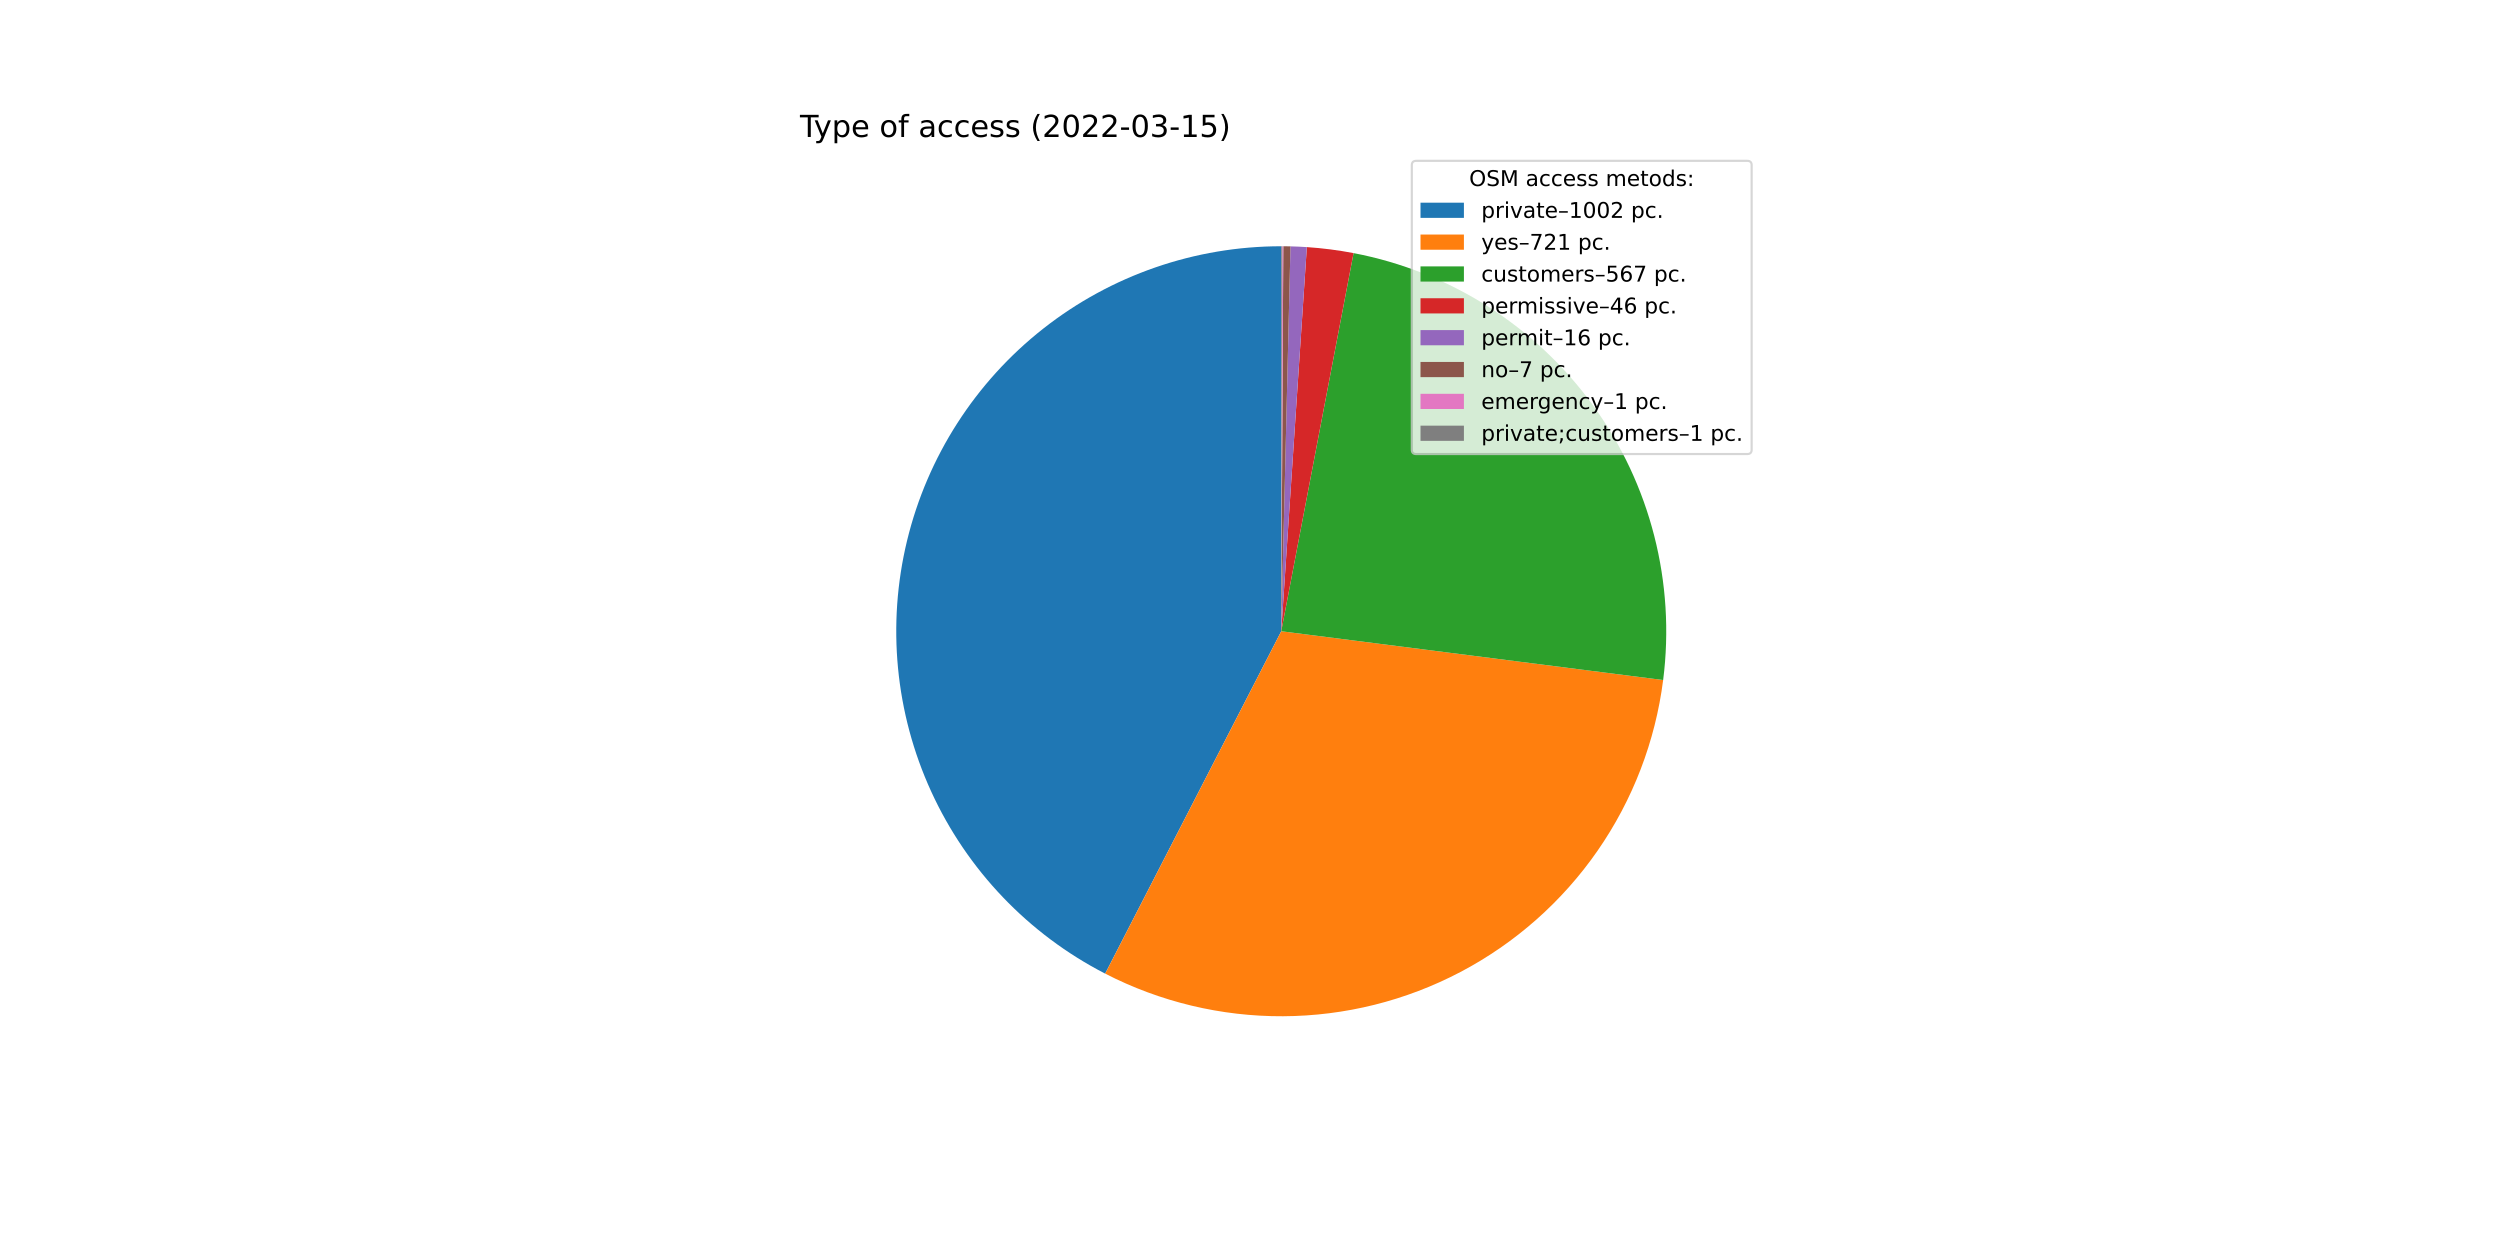
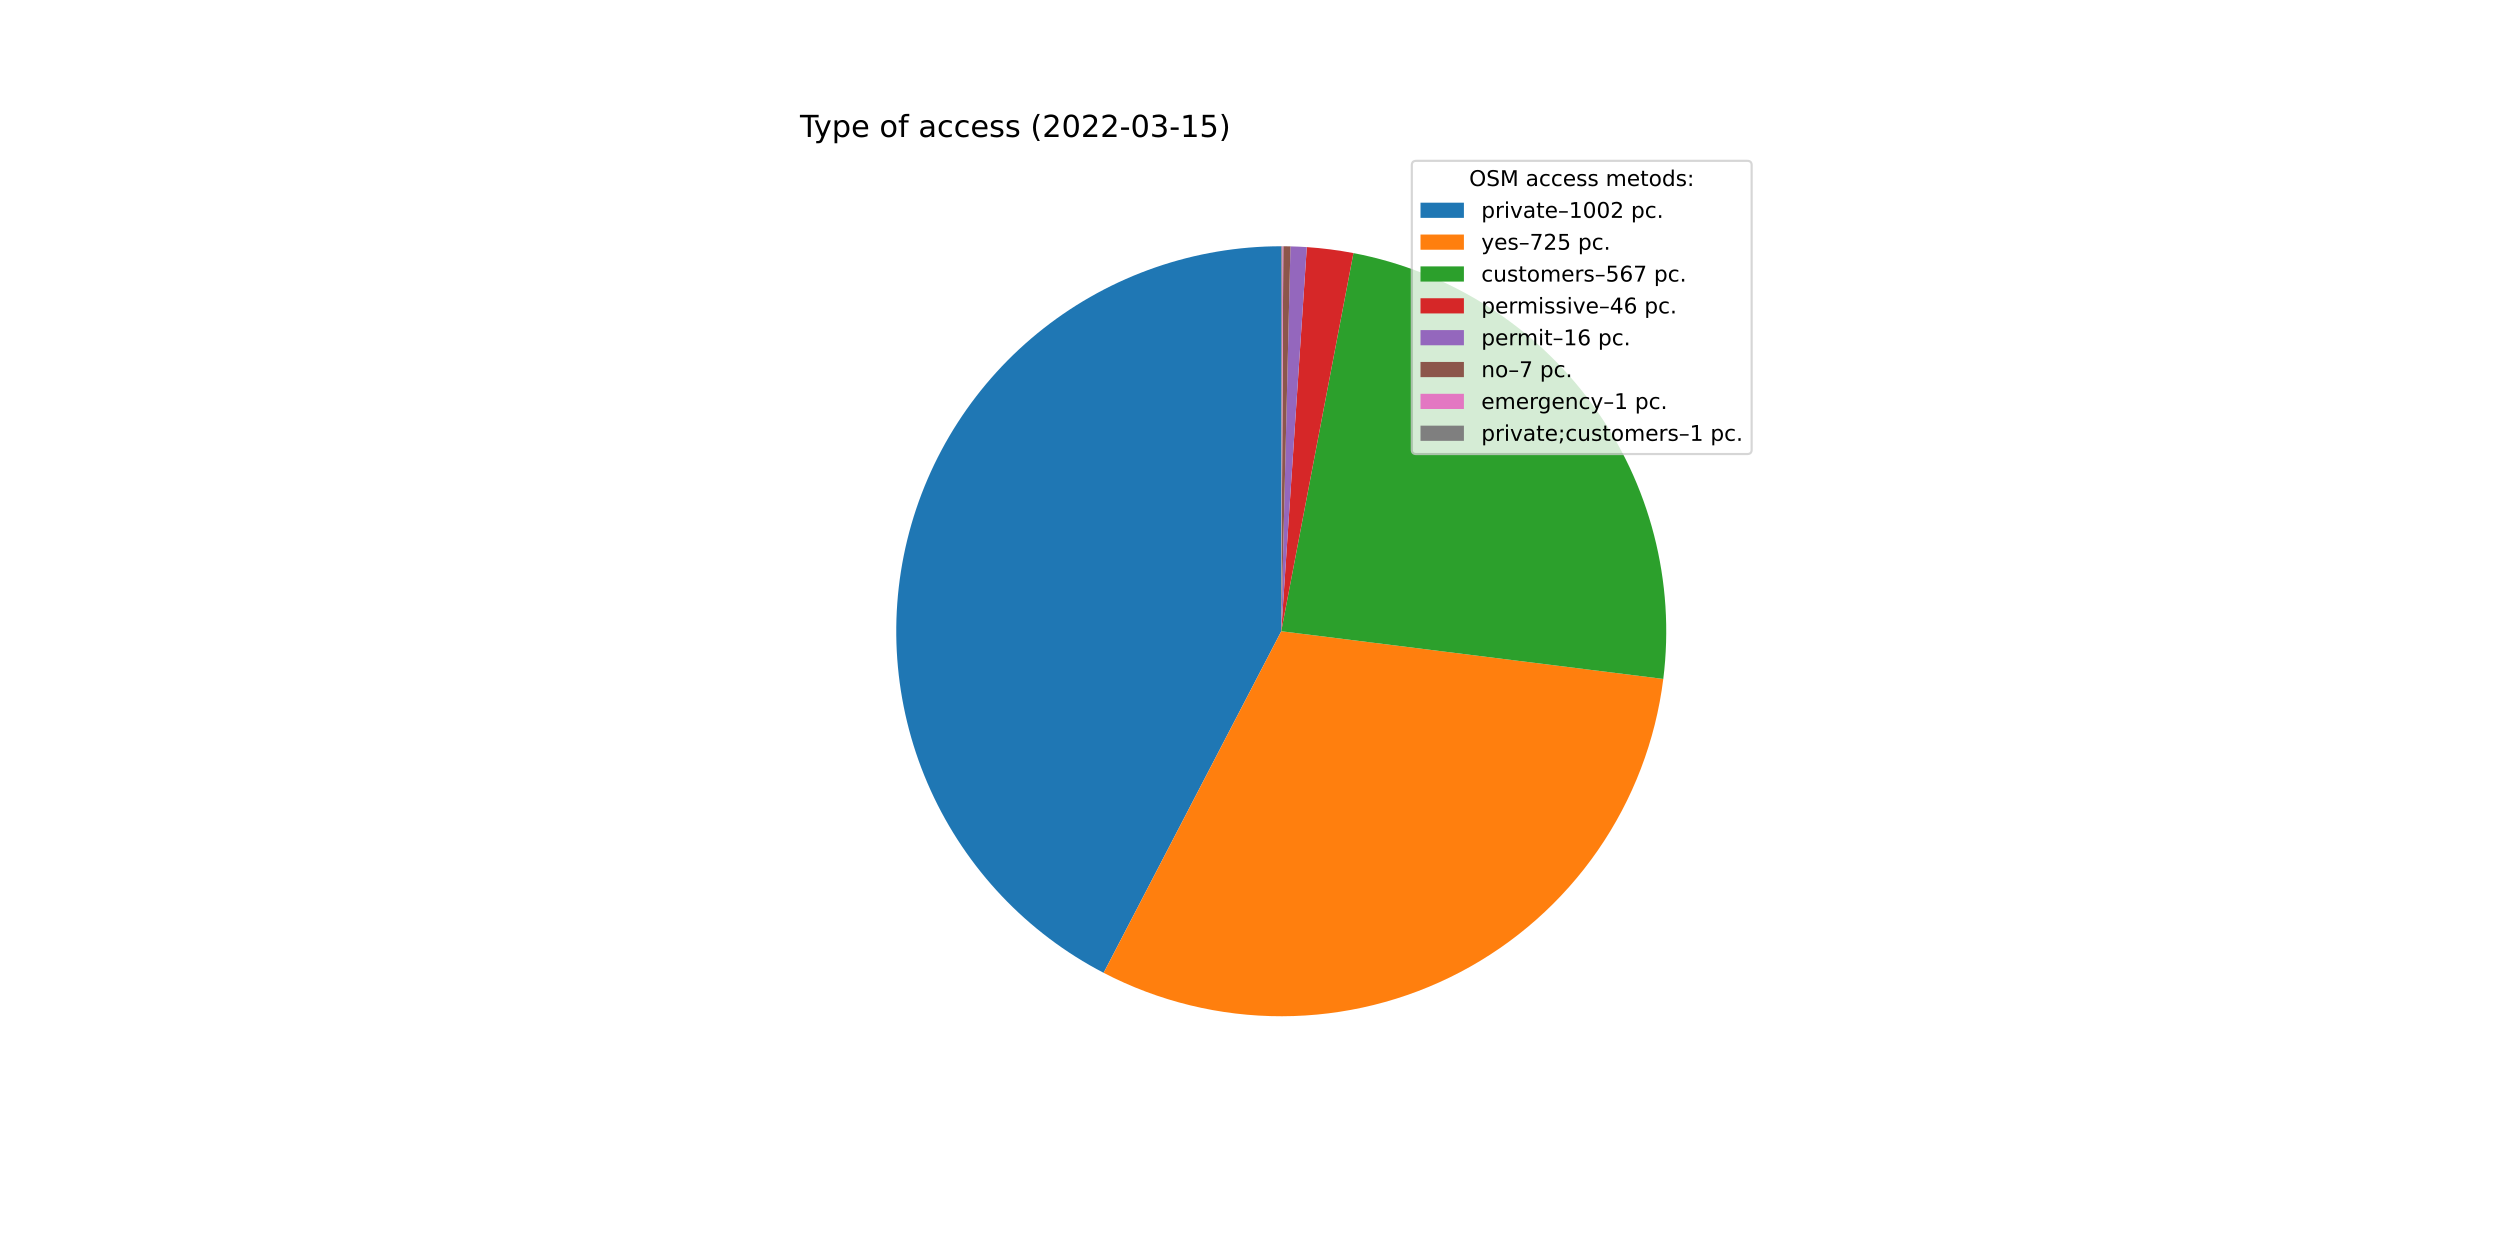
<svg xmlns="http://www.w3.org/2000/svg" xmlns:xlink="http://www.w3.org/1999/xlink" width="1152pt" height="576pt" viewBox="0 0 1152 576" version="1.1">
  <defs>
    <style type="text/css">*{stroke-linejoin: round; stroke-linecap: butt}</style>
  </defs>
  <g id="figure_1">
    <g id="patch_1">
      <path d="M 0 576  L 1152 576  L 1152 0  L 0 0  z " style="fill: #ffffff" />
    </g>
    <g id="axes_1">
      <g id="patch_2">
-         <path d="M 590.4 113.472  C 550.616 113.472 511.966 126.854 480.7 151.454  C 449.434 176.055 427.333 210.471 417.973 249.138  C 408.612 287.805 412.525 328.519 429.078 364.695  C 445.631 400.872 473.881 430.449 509.26 448.645  L 590.4 290.88  L 590.4 113.472  z " style="fill: #1f77b4" />
+         <path d="M 590.4 113.472  C 550.685 113.472 512.097 126.808 480.857 151.331  C 449.617 175.853 427.499 210.17 418.067 248.749  C 408.636 287.328 412.427 327.979 428.829 364.149  C 445.231 400.319 473.313 429.954 508.549 448.278  L 590.4 290.88  L 590.4 113.472  z " style="fill: #1f77b4" />
      </g>
      <g id="patch_3">
-         <path d="M 509.26 448.645  C 534.606 461.681 562.724 468.419 591.226 468.286  C 619.728 468.153 647.783 461.154 673.006 447.883  C 698.23 434.611 719.888 415.454 736.14 392.04  C 752.393 368.626 762.765 341.636 766.378 313.363  L 590.4 290.88  L 509.26 448.645  z " style="fill: #ff7f0e" />
+         <path d="M 508.549 448.278  C 533.934 461.479 562.141 468.345 590.753 468.288  C 619.366 468.231 647.545 461.252 672.878 447.95  C 698.21 434.648 719.953 415.412 736.244 391.89  C 752.535 368.368 762.897 341.25 766.441 312.858  L 590.4 290.88  L 508.549 448.278  z " style="fill: #ff7f0e" />
      </g>
      <g id="patch_4">
-         <path d="M 766.378 313.363  C 772.098 268.589 760.52 223.278 734.023 186.736  C 707.526 150.194 668.056 125.107 623.722 116.629  L 590.4 290.88  L 766.378 313.363  z " style="fill: #2ca02c" />
+         <path d="M 766.441 312.858  C 772.024 268.145 760.366 222.943 733.857 186.507  C 707.347 150.07 667.927 125.068 623.666 116.619  L 590.4 290.88  L 766.441 312.858  z " style="fill: #2ca02c" />
      </g>
      <g id="patch_5">
-         <path d="M 623.722 116.629  C 620.166 115.95 616.591 115.379 613 114.917  C 609.41 114.456 605.806 114.105 602.194 113.864  L 590.4 290.88  L 623.722 116.629  z " style="fill: #d62728" />
+         <path d="M 623.666 116.619  C 620.116 115.941 616.547 115.372 612.962 114.913  C 609.378 114.453 605.78 114.103 602.175 113.863  L 590.4 290.88  L 623.666 116.619  z " style="fill: #d62728" />
      </g>
      <g id="patch_6">
-         <path d="M 602.194 113.864  C 600.938 113.781 599.681 113.71 598.423 113.654  C 597.166 113.597 595.907 113.553 594.649 113.523  L 590.4 290.88  L 602.194 113.864  z " style="fill: #9467bd" />
+         <path d="M 602.175 113.863  C 600.92 113.78 599.665 113.71 598.41 113.653  C 597.154 113.596 595.898 113.553 594.642 113.523  L 590.4 290.88  L 602.175 113.863  z " style="fill: #9467bd" />
      </g>
      <g id="patch_7">
-         <path d="M 594.649 113.523  C 594.098 113.51 593.547 113.499 592.997 113.491  C 592.446 113.483 591.895 113.477 591.344 113.475  L 590.4 290.88  L 594.649 113.523  z " style="fill: #8c564b" />
+         <path d="M 594.642 113.523  C 594.092 113.51 593.542 113.499 592.992 113.491  C 592.442 113.483 591.893 113.477 591.343 113.475  L 590.4 290.88  L 594.642 113.523  z " style="fill: #8c564b" />
      </g>
      <g id="patch_8">
-         <path d="M 591.344 113.475  C 591.266 113.474 591.187 113.474 591.108 113.473  C 591.029 113.473 590.951 113.473 590.872 113.473  L 590.4 290.88  L 591.344 113.475  z " style="fill: #e377c2" />
+         <path d="M 591.343 113.475  C 591.264 113.474 591.186 113.474 591.107 113.473  C 591.028 113.473 590.95 113.473 590.871 113.473  L 590.4 290.88  L 591.343 113.475  z " style="fill: #e377c2" />
      </g>
      <g id="patch_9">
-         <path d="M 590.872 113.473  C 590.793 113.472 590.715 113.472 590.636 113.472  C 590.557 113.472 590.479 113.472 590.4 113.472  L 590.4 290.88  L 590.872 113.473  z " style="fill: #7f7f7f" />
+         <path d="M 590.871 113.473  C 590.793 113.472 590.714 113.472 590.636 113.472  C 590.557 113.472 590.479 113.472 590.4 113.472  L 590.4 290.88  L 590.871 113.473  z " style="fill: #7f7f7f" />
      </g>
      <g id="matplotlib.axis_1" />
      <g id="matplotlib.axis_2" />
      <g id="text_1">
        <g transform="translate(368.64 63.12)scale(0.14 -0.14)">
          <defs>
            <path id="DejaVuSans-54" d="M -19 4666  L 3928 4666  L 3928 4134  L 2272 4134  L 2272 0  L 1638 0  L 1638 4134  L -19 4134  L -19 4666  z " transform="scale(0.015625)" />
            <path id="DejaVuSans-79" d="M 2059 -325  Q 1816 -950 1584 -1140  Q 1353 -1331 966 -1331  L 506 -1331  L 506 -850  L 844 -850  Q 1081 -850 1212 -737  Q 1344 -625 1503 -206  L 1606 56  L 191 3500  L 800 3500  L 1894 763  L 2988 3500  L 3597 3500  L 2059 -325  z " transform="scale(0.015625)" />
            <path id="DejaVuSans-70" d="M 1159 525  L 1159 -1331  L 581 -1331  L 581 3500  L 1159 3500  L 1159 2969  Q 1341 3281 1617 3432  Q 1894 3584 2278 3584  Q 2916 3584 3314 3078  Q 3713 2572 3713 1747  Q 3713 922 3314 415  Q 2916 -91 2278 -91  Q 1894 -91 1617 61  Q 1341 213 1159 525  z M 3116 1747  Q 3116 2381 2855 2742  Q 2594 3103 2138 3103  Q 1681 3103 1420 2742  Q 1159 2381 1159 1747  Q 1159 1113 1420 752  Q 1681 391 2138 391  Q 2594 391 2855 752  Q 3116 1113 3116 1747  z " transform="scale(0.015625)" />
            <path id="DejaVuSans-65" d="M 3597 1894  L 3597 1613  L 953 1613  Q 991 1019 1311 708  Q 1631 397 2203 397  Q 2534 397 2845 478  Q 3156 559 3463 722  L 3463 178  Q 3153 47 2828 -22  Q 2503 -91 2169 -91  Q 1331 -91 842 396  Q 353 884 353 1716  Q 353 2575 817 3079  Q 1281 3584 2069 3584  Q 2775 3584 3186 3129  Q 3597 2675 3597 1894  z M 3022 2063  Q 3016 2534 2758 2815  Q 2500 3097 2075 3097  Q 1594 3097 1305 2825  Q 1016 2553 972 2059  L 3022 2063  z " transform="scale(0.015625)" />
            <path id="DejaVuSans-20" transform="scale(0.015625)" />
            <path id="DejaVuSans-6f" d="M 1959 3097  Q 1497 3097 1228 2736  Q 959 2375 959 1747  Q 959 1119 1226 758  Q 1494 397 1959 397  Q 2419 397 2687 759  Q 2956 1122 2956 1747  Q 2956 2369 2687 2733  Q 2419 3097 1959 3097  z M 1959 3584  Q 2709 3584 3137 3096  Q 3566 2609 3566 1747  Q 3566 888 3137 398  Q 2709 -91 1959 -91  Q 1206 -91 779 398  Q 353 888 353 1747  Q 353 2609 779 3096  Q 1206 3584 1959 3584  z " transform="scale(0.015625)" />
            <path id="DejaVuSans-66" d="M 2375 4863  L 2375 4384  L 1825 4384  Q 1516 4384 1395 4259  Q 1275 4134 1275 3809  L 1275 3500  L 2222 3500  L 2222 3053  L 1275 3053  L 1275 0  L 697 0  L 697 3053  L 147 3053  L 147 3500  L 697 3500  L 697 3744  Q 697 4328 969 4595  Q 1241 4863 1831 4863  L 2375 4863  z " transform="scale(0.015625)" />
            <path id="DejaVuSans-61" d="M 2194 1759  Q 1497 1759 1228 1600  Q 959 1441 959 1056  Q 959 750 1161 570  Q 1363 391 1709 391  Q 2188 391 2477 730  Q 2766 1069 2766 1631  L 2766 1759  L 2194 1759  z M 3341 1997  L 3341 0  L 2766 0  L 2766 531  Q 2569 213 2275 61  Q 1981 -91 1556 -91  Q 1019 -91 701 211  Q 384 513 384 1019  Q 384 1609 779 1909  Q 1175 2209 1959 2209  L 2766 2209  L 2766 2266  Q 2766 2663 2505 2880  Q 2244 3097 1772 3097  Q 1472 3097 1187 3025  Q 903 2953 641 2809  L 641 3341  Q 956 3463 1253 3523  Q 1550 3584 1831 3584  Q 2591 3584 2966 3190  Q 3341 2797 3341 1997  z " transform="scale(0.015625)" />
            <path id="DejaVuSans-63" d="M 3122 3366  L 3122 2828  Q 2878 2963 2633 3030  Q 2388 3097 2138 3097  Q 1578 3097 1268 2742  Q 959 2388 959 1747  Q 959 1106 1268 751  Q 1578 397 2138 397  Q 2388 397 2633 464  Q 2878 531 3122 666  L 3122 134  Q 2881 22 2623 -34  Q 2366 -91 2075 -91  Q 1284 -91 818 406  Q 353 903 353 1747  Q 353 2603 823 3093  Q 1294 3584 2113 3584  Q 2378 3584 2631 3529  Q 2884 3475 3122 3366  z " transform="scale(0.015625)" />
            <path id="DejaVuSans-73" d="M 2834 3397  L 2834 2853  Q 2591 2978 2328 3040  Q 2066 3103 1784 3103  Q 1356 3103 1142 2972  Q 928 2841 928 2578  Q 928 2378 1081 2264  Q 1234 2150 1697 2047  L 1894 2003  Q 2506 1872 2764 1633  Q 3022 1394 3022 966  Q 3022 478 2636 193  Q 2250 -91 1575 -91  Q 1294 -91 989 -36  Q 684 19 347 128  L 347 722  Q 666 556 975 473  Q 1284 391 1588 391  Q 1994 391 2212 530  Q 2431 669 2431 922  Q 2431 1156 2273 1281  Q 2116 1406 1581 1522  L 1381 1569  Q 847 1681 609 1914  Q 372 2147 372 2553  Q 372 3047 722 3315  Q 1072 3584 1716 3584  Q 2034 3584 2315 3537  Q 2597 3491 2834 3397  z " transform="scale(0.015625)" />
            <path id="DejaVuSans-28" d="M 1984 4856  Q 1566 4138 1362 3434  Q 1159 2731 1159 2009  Q 1159 1288 1364 580  Q 1569 -128 1984 -844  L 1484 -844  Q 1016 -109 783 600  Q 550 1309 550 2009  Q 550 2706 781 3412  Q 1013 4119 1484 4856  L 1984 4856  z " transform="scale(0.015625)" />
            <path id="DejaVuSans-32" d="M 1228 531  L 3431 531  L 3431 0  L 469 0  L 469 531  Q 828 903 1448 1529  Q 2069 2156 2228 2338  Q 2531 2678 2651 2914  Q 2772 3150 2772 3378  Q 2772 3750 2511 3984  Q 2250 4219 1831 4219  Q 1534 4219 1204 4116  Q 875 4013 500 3803  L 500 4441  Q 881 4594 1212 4672  Q 1544 4750 1819 4750  Q 2544 4750 2975 4387  Q 3406 4025 3406 3419  Q 3406 3131 3298 2873  Q 3191 2616 2906 2266  Q 2828 2175 2409 1742  Q 1991 1309 1228 531  z " transform="scale(0.015625)" />
            <path id="DejaVuSans-30" d="M 2034 4250  Q 1547 4250 1301 3770  Q 1056 3291 1056 2328  Q 1056 1369 1301 889  Q 1547 409 2034 409  Q 2525 409 2770 889  Q 3016 1369 3016 2328  Q 3016 3291 2770 3770  Q 2525 4250 2034 4250  z M 2034 4750  Q 2819 4750 3233 4129  Q 3647 3509 3647 2328  Q 3647 1150 3233 529  Q 2819 -91 2034 -91  Q 1250 -91 836 529  Q 422 1150 422 2328  Q 422 3509 836 4129  Q 1250 4750 2034 4750  z " transform="scale(0.015625)" />
            <path id="DejaVuSans-2d" d="M 313 2009  L 1997 2009  L 1997 1497  L 313 1497  L 313 2009  z " transform="scale(0.015625)" />
            <path id="DejaVuSans-33" d="M 2597 2516  Q 3050 2419 3304 2112  Q 3559 1806 3559 1356  Q 3559 666 3084 287  Q 2609 -91 1734 -91  Q 1441 -91 1130 -33  Q 819 25 488 141  L 488 750  Q 750 597 1062 519  Q 1375 441 1716 441  Q 2309 441 2620 675  Q 2931 909 2931 1356  Q 2931 1769 2642 2001  Q 2353 2234 1838 2234  L 1294 2234  L 1294 2753  L 1863 2753  Q 2328 2753 2575 2939  Q 2822 3125 2822 3475  Q 2822 3834 2567 4026  Q 2313 4219 1838 4219  Q 1578 4219 1281 4162  Q 984 4106 628 3988  L 628 4550  Q 988 4650 1302 4700  Q 1616 4750 1894 4750  Q 2613 4750 3031 4423  Q 3450 4097 3450 3541  Q 3450 3153 3228 2886  Q 3006 2619 2597 2516  z " transform="scale(0.015625)" />
            <path id="DejaVuSans-31" d="M 794 531  L 1825 531  L 1825 4091  L 703 3866  L 703 4441  L 1819 4666  L 2450 4666  L 2450 531  L 3481 531  L 3481 0  L 794 0  L 794 531  z " transform="scale(0.015625)" />
            <path id="DejaVuSans-35" d="M 691 4666  L 3169 4666  L 3169 4134  L 1269 4134  L 1269 2991  Q 1406 3038 1543 3061  Q 1681 3084 1819 3084  Q 2600 3084 3056 2656  Q 3513 2228 3513 1497  Q 3513 744 3044 326  Q 2575 -91 1722 -91  Q 1428 -91 1123 -41  Q 819 9 494 109  L 494 744  Q 775 591 1075 516  Q 1375 441 1709 441  Q 2250 441 2565 725  Q 2881 1009 2881 1497  Q 2881 1984 2565 2268  Q 2250 2553 1709 2553  Q 1456 2553 1204 2497  Q 953 2441 691 2322  L 691 4666  z " transform="scale(0.015625)" />
            <path id="DejaVuSans-29" d="M 513 4856  L 1013 4856  Q 1481 4119 1714 3412  Q 1947 2706 1947 2009  Q 1947 1309 1714 600  Q 1481 -109 1013 -844  L 513 -844  Q 928 -128 1133 580  Q 1338 1288 1338 2009  Q 1338 2731 1133 3434  Q 928 4138 513 4856  z " transform="scale(0.015625)" />
          </defs>
          <use xlink:href="#DejaVuSans-54" />
          <use xlink:href="#DejaVuSans-79" x="45.459" />
          <use xlink:href="#DejaVuSans-70" x="104.639" />
          <use xlink:href="#DejaVuSans-65" x="168.115" />
          <use xlink:href="#DejaVuSans-20" x="229.639" />
          <use xlink:href="#DejaVuSans-6f" x="261.426" />
          <use xlink:href="#DejaVuSans-66" x="322.607" />
          <use xlink:href="#DejaVuSans-20" x="357.812" />
          <use xlink:href="#DejaVuSans-61" x="389.6" />
          <use xlink:href="#DejaVuSans-63" x="450.879" />
          <use xlink:href="#DejaVuSans-63" x="505.859" />
          <use xlink:href="#DejaVuSans-65" x="560.84" />
          <use xlink:href="#DejaVuSans-73" x="622.363" />
          <use xlink:href="#DejaVuSans-73" x="674.463" />
          <use xlink:href="#DejaVuSans-20" x="726.562" />
          <use xlink:href="#DejaVuSans-28" x="758.35" />
          <use xlink:href="#DejaVuSans-32" x="797.363" />
          <use xlink:href="#DejaVuSans-30" x="860.986" />
          <use xlink:href="#DejaVuSans-32" x="924.609" />
          <use xlink:href="#DejaVuSans-32" x="988.232" />
          <use xlink:href="#DejaVuSans-2d" x="1051.855" />
          <use xlink:href="#DejaVuSans-30" x="1087.939" />
          <use xlink:href="#DejaVuSans-33" x="1151.562" />
          <use xlink:href="#DejaVuSans-2d" x="1215.186" />
          <use xlink:href="#DejaVuSans-31" x="1251.27" />
          <use xlink:href="#DejaVuSans-35" x="1314.893" />
          <use xlink:href="#DejaVuSans-29" x="1378.516" />
        </g>
      </g>
      <g id="legend_1">
        <g id="patch_10">
          <path d="M 652.569 209.223  L 805.16 209.223  Q 807.16 209.223 807.16 207.223  L 807.16 76.12  Q 807.16 74.12 805.16 74.12  L 652.569 74.12  Q 650.569 74.12 650.569 76.12  L 650.569 207.223  Q 650.569 209.223 652.569 209.223  z " style="fill: #ffffff; opacity: 0.8; stroke: #cccccc; stroke-linejoin: miter" />
        </g>
        <g id="text_2">
          <g transform="translate(676.9842 85.71844)scale(0.1 -0.1)">
            <defs>
              <path id="DejaVuSans-4f" d="M 2522 4238  Q 1834 4238 1429 3725  Q 1025 3213 1025 2328  Q 1025 1447 1429 934  Q 1834 422 2522 422  Q 3209 422 3611 934  Q 4013 1447 4013 2328  Q 4013 3213 3611 3725  Q 3209 4238 2522 4238  z M 2522 4750  Q 3503 4750 4090 4092  Q 4678 3434 4678 2328  Q 4678 1225 4090 567  Q 3503 -91 2522 -91  Q 1538 -91 948 565  Q 359 1222 359 2328  Q 359 3434 948 4092  Q 1538 4750 2522 4750  z " transform="scale(0.015625)" />
              <path id="DejaVuSans-53" d="M 3425 4513  L 3425 3897  Q 3066 4069 2747 4153  Q 2428 4238 2131 4238  Q 1616 4238 1336 4038  Q 1056 3838 1056 3469  Q 1056 3159 1242 3001  Q 1428 2844 1947 2747  L 2328 2669  Q 3034 2534 3370 2195  Q 3706 1856 3706 1288  Q 3706 609 3251 259  Q 2797 -91 1919 -91  Q 1588 -91 1214 -16  Q 841 59 441 206  L 441 856  Q 825 641 1194 531  Q 1563 422 1919 422  Q 2459 422 2753 634  Q 3047 847 3047 1241  Q 3047 1584 2836 1778  Q 2625 1972 2144 2069  L 1759 2144  Q 1053 2284 737 2584  Q 422 2884 422 3419  Q 422 4038 858 4394  Q 1294 4750 2059 4750  Q 2388 4750 2728 4690  Q 3069 4631 3425 4513  z " transform="scale(0.015625)" />
              <path id="DejaVuSans-4d" d="M 628 4666  L 1569 4666  L 2759 1491  L 3956 4666  L 4897 4666  L 4897 0  L 4281 0  L 4281 4097  L 3078 897  L 2444 897  L 1241 4097  L 1241 0  L 628 0  L 628 4666  z " transform="scale(0.015625)" />
              <path id="DejaVuSans-6d" d="M 3328 2828  Q 3544 3216 3844 3400  Q 4144 3584 4550 3584  Q 5097 3584 5394 3201  Q 5691 2819 5691 2113  L 5691 0  L 5113 0  L 5113 2094  Q 5113 2597 4934 2840  Q 4756 3084 4391 3084  Q 3944 3084 3684 2787  Q 3425 2491 3425 1978  L 3425 0  L 2847 0  L 2847 2094  Q 2847 2600 2669 2842  Q 2491 3084 2119 3084  Q 1678 3084 1418 2786  Q 1159 2488 1159 1978  L 1159 0  L 581 0  L 581 3500  L 1159 3500  L 1159 2956  Q 1356 3278 1631 3431  Q 1906 3584 2284 3584  Q 2666 3584 2933 3390  Q 3200 3197 3328 2828  z " transform="scale(0.015625)" />
              <path id="DejaVuSans-74" d="M 1172 4494  L 1172 3500  L 2356 3500  L 2356 3053  L 1172 3053  L 1172 1153  Q 1172 725 1289 603  Q 1406 481 1766 481  L 2356 481  L 2356 0  L 1766 0  Q 1100 0 847 248  Q 594 497 594 1153  L 594 3053  L 172 3053  L 172 3500  L 594 3500  L 594 4494  L 1172 4494  z " transform="scale(0.015625)" />
              <path id="DejaVuSans-64" d="M 2906 2969  L 2906 4863  L 3481 4863  L 3481 0  L 2906 0  L 2906 525  Q 2725 213 2448 61  Q 2172 -91 1784 -91  Q 1150 -91 751 415  Q 353 922 353 1747  Q 353 2572 751 3078  Q 1150 3584 1784 3584  Q 2172 3584 2448 3432  Q 2725 3281 2906 2969  z M 947 1747  Q 947 1113 1208 752  Q 1469 391 1925 391  Q 2381 391 2643 752  Q 2906 1113 2906 1747  Q 2906 2381 2643 2742  Q 2381 3103 1925 3103  Q 1469 3103 1208 2742  Q 947 2381 947 1747  z " transform="scale(0.015625)" />
              <path id="DejaVuSans-3a" d="M 750 794  L 1409 794  L 1409 0  L 750 0  L 750 794  z M 750 3309  L 1409 3309  L 1409 2516  L 750 2516  L 750 3309  z " transform="scale(0.015625)" />
            </defs>
            <use xlink:href="#DejaVuSans-4f" />
            <use xlink:href="#DejaVuSans-53" x="78.711" />
            <use xlink:href="#DejaVuSans-4d" x="142.188" />
            <use xlink:href="#DejaVuSans-20" x="228.467" />
            <use xlink:href="#DejaVuSans-61" x="260.254" />
            <use xlink:href="#DejaVuSans-63" x="321.533" />
            <use xlink:href="#DejaVuSans-63" x="376.514" />
            <use xlink:href="#DejaVuSans-65" x="431.494" />
            <use xlink:href="#DejaVuSans-73" x="493.018" />
            <use xlink:href="#DejaVuSans-73" x="545.117" />
            <use xlink:href="#DejaVuSans-20" x="597.217" />
            <use xlink:href="#DejaVuSans-6d" x="629.004" />
            <use xlink:href="#DejaVuSans-65" x="726.416" />
            <use xlink:href="#DejaVuSans-74" x="787.939" />
            <use xlink:href="#DejaVuSans-6f" x="827.148" />
            <use xlink:href="#DejaVuSans-64" x="888.33" />
            <use xlink:href="#DejaVuSans-73" x="951.807" />
            <use xlink:href="#DejaVuSans-3a" x="1003.906" />
          </g>
        </g>
        <g id="patch_11">
          <path d="M 654.569 100.397  L 674.569 100.397  L 674.569 93.397  L 654.569 93.397  z " style="fill: #1f77b4" />
        </g>
        <g id="text_3">
          <g transform="translate(682.5694 100.3966)scale(0.1 -0.1)">
            <defs>
              <path id="DejaVuSans-72" d="M 2631 2963  Q 2534 3019 2420 3045  Q 2306 3072 2169 3072  Q 1681 3072 1420 2755  Q 1159 2438 1159 1844  L 1159 0  L 581 0  L 581 3500  L 1159 3500  L 1159 2956  Q 1341 3275 1631 3429  Q 1922 3584 2338 3584  Q 2397 3584 2469 3576  Q 2541 3569 2628 3553  L 2631 2963  z " transform="scale(0.015625)" />
              <path id="DejaVuSans-69" d="M 603 3500  L 1178 3500  L 1178 0  L 603 0  L 603 3500  z M 603 4863  L 1178 4863  L 1178 4134  L 603 4134  L 603 4863  z " transform="scale(0.015625)" />
              <path id="DejaVuSans-76" d="M 191 3500  L 800 3500  L 1894 563  L 2988 3500  L 3597 3500  L 2284 0  L 1503 0  L 191 3500  z " transform="scale(0.015625)" />
              <path id="DejaVuSans-2013" d="M 313 1978  L 2888 1978  L 2888 1528  L 313 1528  L 313 1978  z " transform="scale(0.015625)" />
              <path id="DejaVuSans-2e" d="M 684 794  L 1344 794  L 1344 0  L 684 0  L 684 794  z " transform="scale(0.015625)" />
            </defs>
            <use xlink:href="#DejaVuSans-70" />
            <use xlink:href="#DejaVuSans-72" x="63.477" />
            <use xlink:href="#DejaVuSans-69" x="104.59" />
            <use xlink:href="#DejaVuSans-76" x="132.373" />
            <use xlink:href="#DejaVuSans-61" x="191.553" />
            <use xlink:href="#DejaVuSans-74" x="252.832" />
            <use xlink:href="#DejaVuSans-65" x="292.041" />
            <use xlink:href="#DejaVuSans-2013" x="353.564" />
            <use xlink:href="#DejaVuSans-31" x="403.564" />
            <use xlink:href="#DejaVuSans-30" x="467.188" />
            <use xlink:href="#DejaVuSans-30" x="530.811" />
            <use xlink:href="#DejaVuSans-32" x="594.434" />
            <use xlink:href="#DejaVuSans-20" x="658.057" />
            <use xlink:href="#DejaVuSans-70" x="689.844" />
            <use xlink:href="#DejaVuSans-63" x="753.32" />
            <use xlink:href="#DejaVuSans-2e" x="808.301" />
          </g>
        </g>
        <g id="patch_12">
          <path d="M 654.569 115.075  L 674.569 115.075  L 674.569 108.075  L 654.569 108.075  z " style="fill: #ff7f0e" />
        </g>
        <g id="text_4">
          <g transform="translate(682.5694 115.0747)scale(0.1 -0.1)">
            <defs>
              <path id="DejaVuSans-37" d="M 525 4666  L 3525 4666  L 3525 4397  L 1831 0  L 1172 0  L 2766 4134  L 525 4134  L 525 4666  z " transform="scale(0.015625)" />
            </defs>
            <use xlink:href="#DejaVuSans-79" />
            <use xlink:href="#DejaVuSans-65" x="59.18" />
            <use xlink:href="#DejaVuSans-73" x="120.703" />
            <use xlink:href="#DejaVuSans-2013" x="172.803" />
            <use xlink:href="#DejaVuSans-37" x="222.803" />
            <use xlink:href="#DejaVuSans-32" x="286.426" />
-             <use xlink:href="#DejaVuSans-31" x="350.049" />
+             <use xlink:href="#DejaVuSans-35" x="350.049" />
            <use xlink:href="#DejaVuSans-20" x="413.672" />
            <use xlink:href="#DejaVuSans-70" x="445.459" />
            <use xlink:href="#DejaVuSans-63" x="508.936" />
            <use xlink:href="#DejaVuSans-2e" x="563.916" />
          </g>
        </g>
        <g id="patch_13">
          <path d="M 654.569 129.753  L 674.569 129.753  L 674.569 122.753  L 654.569 122.753  z " style="fill: #2ca02c" />
        </g>
        <g id="text_5">
          <g transform="translate(682.5694 129.7528)scale(0.1 -0.1)">
            <defs>
              <path id="DejaVuSans-75" d="M 544 1381  L 544 3500  L 1119 3500  L 1119 1403  Q 1119 906 1312 657  Q 1506 409 1894 409  Q 2359 409 2629 706  Q 2900 1003 2900 1516  L 2900 3500  L 3475 3500  L 3475 0  L 2900 0  L 2900 538  Q 2691 219 2414 64  Q 2138 -91 1772 -91  Q 1169 -91 856 284  Q 544 659 544 1381  z M 1991 3584  L 1991 3584  z " transform="scale(0.015625)" />
              <path id="DejaVuSans-36" d="M 2113 2584  Q 1688 2584 1439 2293  Q 1191 2003 1191 1497  Q 1191 994 1439 701  Q 1688 409 2113 409  Q 2538 409 2786 701  Q 3034 994 3034 1497  Q 3034 2003 2786 2293  Q 2538 2584 2113 2584  z M 3366 4563  L 3366 3988  Q 3128 4100 2886 4159  Q 2644 4219 2406 4219  Q 1781 4219 1451 3797  Q 1122 3375 1075 2522  Q 1259 2794 1537 2939  Q 1816 3084 2150 3084  Q 2853 3084 3261 2657  Q 3669 2231 3669 1497  Q 3669 778 3244 343  Q 2819 -91 2113 -91  Q 1303 -91 875 529  Q 447 1150 447 2328  Q 447 3434 972 4092  Q 1497 4750 2381 4750  Q 2619 4750 2861 4703  Q 3103 4656 3366 4563  z " transform="scale(0.015625)" />
            </defs>
            <use xlink:href="#DejaVuSans-63" />
            <use xlink:href="#DejaVuSans-75" x="54.98" />
            <use xlink:href="#DejaVuSans-73" x="118.359" />
            <use xlink:href="#DejaVuSans-74" x="170.459" />
            <use xlink:href="#DejaVuSans-6f" x="209.668" />
            <use xlink:href="#DejaVuSans-6d" x="270.85" />
            <use xlink:href="#DejaVuSans-65" x="368.262" />
            <use xlink:href="#DejaVuSans-72" x="429.785" />
            <use xlink:href="#DejaVuSans-73" x="470.898" />
            <use xlink:href="#DejaVuSans-2013" x="522.998" />
            <use xlink:href="#DejaVuSans-35" x="572.998" />
            <use xlink:href="#DejaVuSans-36" x="636.621" />
            <use xlink:href="#DejaVuSans-37" x="700.244" />
            <use xlink:href="#DejaVuSans-20" x="763.867" />
            <use xlink:href="#DejaVuSans-70" x="795.654" />
            <use xlink:href="#DejaVuSans-63" x="859.131" />
            <use xlink:href="#DejaVuSans-2e" x="914.111" />
          </g>
        </g>
        <g id="patch_14">
          <path d="M 654.569 144.431  L 674.569 144.431  L 674.569 137.431  L 654.569 137.431  z " style="fill: #d62728" />
        </g>
        <g id="text_6">
          <g transform="translate(682.5694 144.4309)scale(0.1 -0.1)">
            <defs>
              <path id="DejaVuSans-34" d="M 2419 4116  L 825 1625  L 2419 1625  L 2419 4116  z M 2253 4666  L 3047 4666  L 3047 1625  L 3713 1625  L 3713 1100  L 3047 1100  L 3047 0  L 2419 0  L 2419 1100  L 313 1100  L 313 1709  L 2253 4666  z " transform="scale(0.015625)" />
            </defs>
            <use xlink:href="#DejaVuSans-70" />
            <use xlink:href="#DejaVuSans-65" x="63.477" />
            <use xlink:href="#DejaVuSans-72" x="125" />
            <use xlink:href="#DejaVuSans-6d" x="164.363" />
            <use xlink:href="#DejaVuSans-69" x="261.775" />
            <use xlink:href="#DejaVuSans-73" x="289.559" />
            <use xlink:href="#DejaVuSans-73" x="341.658" />
            <use xlink:href="#DejaVuSans-69" x="393.758" />
            <use xlink:href="#DejaVuSans-76" x="421.541" />
            <use xlink:href="#DejaVuSans-65" x="480.721" />
            <use xlink:href="#DejaVuSans-2013" x="542.244" />
            <use xlink:href="#DejaVuSans-34" x="592.244" />
            <use xlink:href="#DejaVuSans-36" x="655.867" />
            <use xlink:href="#DejaVuSans-20" x="719.49" />
            <use xlink:href="#DejaVuSans-70" x="751.277" />
            <use xlink:href="#DejaVuSans-63" x="814.754" />
            <use xlink:href="#DejaVuSans-2e" x="869.734" />
          </g>
        </g>
        <g id="patch_15">
          <path d="M 654.569 159.109  L 674.569 159.109  L 674.569 152.109  L 654.569 152.109  z " style="fill: #9467bd" />
        </g>
        <g id="text_7">
          <g transform="translate(682.5694 159.1091)scale(0.1 -0.1)">
            <use xlink:href="#DejaVuSans-70" />
            <use xlink:href="#DejaVuSans-65" x="63.477" />
            <use xlink:href="#DejaVuSans-72" x="125" />
            <use xlink:href="#DejaVuSans-6d" x="164.363" />
            <use xlink:href="#DejaVuSans-69" x="261.775" />
            <use xlink:href="#DejaVuSans-74" x="289.559" />
            <use xlink:href="#DejaVuSans-2013" x="328.768" />
            <use xlink:href="#DejaVuSans-31" x="378.768" />
            <use xlink:href="#DejaVuSans-36" x="442.391" />
            <use xlink:href="#DejaVuSans-20" x="506.014" />
            <use xlink:href="#DejaVuSans-70" x="537.801" />
            <use xlink:href="#DejaVuSans-63" x="601.277" />
            <use xlink:href="#DejaVuSans-2e" x="656.258" />
          </g>
        </g>
        <g id="patch_16">
          <path d="M 654.569 173.787  L 674.569 173.787  L 674.569 166.787  L 654.569 166.787  z " style="fill: #8c564b" />
        </g>
        <g id="text_8">
          <g transform="translate(682.5694 173.7872)scale(0.1 -0.1)">
            <defs>
              <path id="DejaVuSans-6e" d="M 3513 2113  L 3513 0  L 2938 0  L 2938 2094  Q 2938 2591 2744 2837  Q 2550 3084 2163 3084  Q 1697 3084 1428 2787  Q 1159 2491 1159 1978  L 1159 0  L 581 0  L 581 3500  L 1159 3500  L 1159 2956  Q 1366 3272 1645 3428  Q 1925 3584 2291 3584  Q 2894 3584 3203 3211  Q 3513 2838 3513 2113  z " transform="scale(0.015625)" />
            </defs>
            <use xlink:href="#DejaVuSans-6e" />
            <use xlink:href="#DejaVuSans-6f" x="63.379" />
            <use xlink:href="#DejaVuSans-2013" x="124.561" />
            <use xlink:href="#DejaVuSans-37" x="174.561" />
            <use xlink:href="#DejaVuSans-20" x="238.184" />
            <use xlink:href="#DejaVuSans-70" x="269.971" />
            <use xlink:href="#DejaVuSans-63" x="333.447" />
            <use xlink:href="#DejaVuSans-2e" x="388.428" />
          </g>
        </g>
        <g id="patch_17">
          <path d="M 654.569 188.465  L 674.569 188.465  L 674.569 181.465  L 654.569 181.465  z " style="fill: #e377c2" />
        </g>
        <g id="text_9">
          <g transform="translate(682.5694 188.4653)scale(0.1 -0.1)">
            <defs>
              <path id="DejaVuSans-67" d="M 2906 1791  Q 2906 2416 2648 2759  Q 2391 3103 1925 3103  Q 1463 3103 1205 2759  Q 947 2416 947 1791  Q 947 1169 1205 825  Q 1463 481 1925 481  Q 2391 481 2648 825  Q 2906 1169 2906 1791  z M 3481 434  Q 3481 -459 3084 -895  Q 2688 -1331 1869 -1331  Q 1566 -1331 1297 -1286  Q 1028 -1241 775 -1147  L 775 -588  Q 1028 -725 1275 -790  Q 1522 -856 1778 -856  Q 2344 -856 2625 -561  Q 2906 -266 2906 331  L 2906 616  Q 2728 306 2450 153  Q 2172 0 1784 0  Q 1141 0 747 490  Q 353 981 353 1791  Q 353 2603 747 3093  Q 1141 3584 1784 3584  Q 2172 3584 2450 3431  Q 2728 3278 2906 2969  L 2906 3500  L 3481 3500  L 3481 434  z " transform="scale(0.015625)" />
            </defs>
            <use xlink:href="#DejaVuSans-65" />
            <use xlink:href="#DejaVuSans-6d" x="61.523" />
            <use xlink:href="#DejaVuSans-65" x="158.936" />
            <use xlink:href="#DejaVuSans-72" x="220.459" />
            <use xlink:href="#DejaVuSans-67" x="259.822" />
            <use xlink:href="#DejaVuSans-65" x="323.299" />
            <use xlink:href="#DejaVuSans-6e" x="384.822" />
            <use xlink:href="#DejaVuSans-63" x="448.201" />
            <use xlink:href="#DejaVuSans-79" x="503.182" />
            <use xlink:href="#DejaVuSans-2013" x="562.361" />
            <use xlink:href="#DejaVuSans-31" x="612.361" />
            <use xlink:href="#DejaVuSans-20" x="675.984" />
            <use xlink:href="#DejaVuSans-70" x="707.771" />
            <use xlink:href="#DejaVuSans-63" x="771.248" />
            <use xlink:href="#DejaVuSans-2e" x="826.229" />
          </g>
        </g>
        <g id="patch_18">
          <path d="M 654.569 203.143  L 674.569 203.143  L 674.569 196.143  L 654.569 196.143  z " style="fill: #7f7f7f" />
        </g>
        <g id="text_10">
          <g transform="translate(682.5694 203.1434)scale(0.1 -0.1)">
            <defs>
              <path id="DejaVuSans-3b" d="M 750 3309  L 1409 3309  L 1409 2516  L 750 2516  L 750 3309  z M 750 794  L 1409 794  L 1409 256  L 897 -744  L 494 -744  L 750 256  L 750 794  z " transform="scale(0.015625)" />
            </defs>
            <use xlink:href="#DejaVuSans-70" />
            <use xlink:href="#DejaVuSans-72" x="63.477" />
            <use xlink:href="#DejaVuSans-69" x="104.59" />
            <use xlink:href="#DejaVuSans-76" x="132.373" />
            <use xlink:href="#DejaVuSans-61" x="191.553" />
            <use xlink:href="#DejaVuSans-74" x="252.832" />
            <use xlink:href="#DejaVuSans-65" x="292.041" />
            <use xlink:href="#DejaVuSans-3b" x="353.564" />
            <use xlink:href="#DejaVuSans-63" x="387.256" />
            <use xlink:href="#DejaVuSans-75" x="442.236" />
            <use xlink:href="#DejaVuSans-73" x="505.615" />
            <use xlink:href="#DejaVuSans-74" x="557.715" />
            <use xlink:href="#DejaVuSans-6f" x="596.924" />
            <use xlink:href="#DejaVuSans-6d" x="658.105" />
            <use xlink:href="#DejaVuSans-65" x="755.518" />
            <use xlink:href="#DejaVuSans-72" x="817.041" />
            <use xlink:href="#DejaVuSans-73" x="858.154" />
            <use xlink:href="#DejaVuSans-2013" x="910.254" />
            <use xlink:href="#DejaVuSans-31" x="960.254" />
            <use xlink:href="#DejaVuSans-20" x="1023.877" />
            <use xlink:href="#DejaVuSans-70" x="1055.664" />
            <use xlink:href="#DejaVuSans-63" x="1119.141" />
            <use xlink:href="#DejaVuSans-2e" x="1174.121" />
          </g>
        </g>
      </g>
    </g>
  </g>
</svg>
